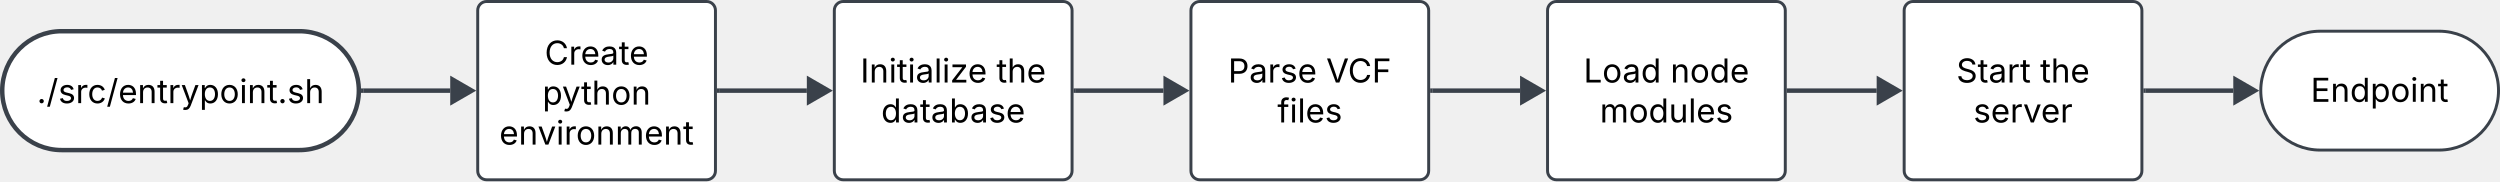
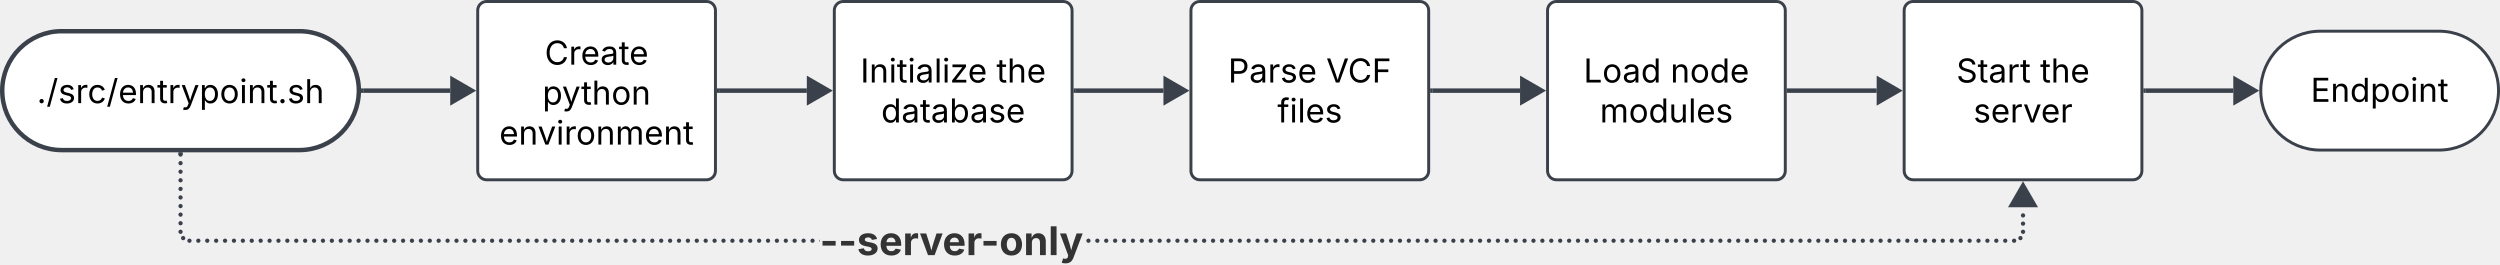
- <svg xmlns="http://www.w3.org/2000/svg" xmlns:ns1="lucid" xmlns:xlink="http://www.w3.org/1999/xlink" width="1682.5" height="122">
+ <svg xmlns="http://www.w3.org/2000/svg" xmlns:ns1="lucid" xmlns:xlink="http://www.w3.org/1999/xlink" width="1682.5" height="178.13">
  <g transform="translate(161.5 -219)" ns1:page-tab-id="wlzV0Wmaar84">
    <path d="M160 226a6 6 0 0 1 6-6h148a6 6 0 0 1 6 6v108a6 6 0 0 1-6 6H166a6 6 0 0 1-6-6z" stroke="#3a414a" stroke-width="2" fill="#fff" />
    <use xlink:href="#a" transform="matrix(1,0,0,1,172,232) translate(33.05534 30.52778)" />
    <use xlink:href="#b" transform="matrix(1,0,0,1,172,232) translate(31.57422 57.4158)" />
    <use xlink:href="#c" transform="matrix(1,0,0,1,172,232) translate(2.548611 84.30382)" />
    <path d="M40 240c22.1 0 40 17.9 40 40s-17.9 40-40 40h-160c-22.1 0-40-17.9-40-40s17.9-40 40-40z" stroke="#3a414a" stroke-width="3" fill="#fff" />
    <use xlink:href="#d" transform="matrix(1,0,0,1,-155,245) translate(18.30946 43.40278)" />
    <path d="M83 280h58.5" stroke="#3a414a" stroke-width="3" fill="none" />
    <path d="M83.04 281.48H81.4l.1-1.46-.05-1.5h1.6z" stroke="#3a414a" stroke-width=".05" fill="#3a414a" />
    <path d="M156 280l-13 7.5v-15z" stroke="#3a414a" stroke-width="3" fill="#3a414a" />
    <path d="M322.5 280h59" stroke="#3a414a" stroke-width="3" fill="none" />
    <path d="M322.54 281.48H321v-2.96h1.54z" stroke="#3a414a" stroke-width=".05" fill="#3a414a" />
    <path d="M396 280l-13 7.5v-15z" stroke="#3a414a" stroke-width="3" fill="#3a414a" />
    <path d="M400 226a6 6 0 0 1 6-6h148a6 6 0 0 1 6 6v108a6 6 0 0 1-6 6H406a6 6 0 0 1-6-6z" stroke="#3a414a" stroke-width="2" fill="#fff" />
    <use xlink:href="#e" transform="matrix(1,0,0,1,412,232) translate(5.554253 42.52778)" />
    <use xlink:href="#f" transform="matrix(1,0,0,1,412,232) translate(97.07986 42.52778)" />
    <use xlink:href="#g" transform="matrix(1,0,0,1,412,232) translate(19.53537 69.4158)" />
    <path d="M562.5 280h59" stroke="#3a414a" stroke-width="3" fill="none" />
    <path d="M562.54 281.48H561v-2.96h1.54z" stroke="#3a414a" stroke-width=".05" fill="#3a414a" />
    <path d="M636 280l-13 7.5v-15z" stroke="#3a414a" stroke-width="3" fill="#3a414a" />
    <path d="M640 226a6 6 0 0 1 6-6h148a6 6 0 0 1 6 6v108a6 6 0 0 1-6 6H646a6 6 0 0 1-6-6z" stroke="#3a414a" stroke-width="2" fill="#fff" />
    <use xlink:href="#h" transform="matrix(1,0,0,1,652,232) translate(13.04666 42.52778)" />
    <use xlink:href="#i" transform="matrix(1,0,0,1,652,232) translate(79.01888 42.52778)" />
    <use xlink:href="#j" transform="matrix(1,0,0,1,652,232) translate(46.16298 69.4158)" />
    <path d="M802.5 280h59" stroke="#3a414a" stroke-width="3" fill="none" />
    <path d="M802.54 281.48H801v-2.96h1.54z" stroke="#3a414a" stroke-width=".05" fill="#3a414a" />
    <path d="M876 280l-13 7.5v-15z" stroke="#3a414a" stroke-width="3" fill="#3a414a" />
    <path d="M880 226a6 6 0 0 1 6-6h148a6 6 0 0 1 6 6v108a6 6 0 0 1-6 6H886a6 6 0 0 1-6-6z" stroke="#3a414a" stroke-width="2" fill="#fff" />
    <use xlink:href="#k" transform="matrix(1,0,0,1,892,232) translate(12.27083 42.52778)" />
    <use xlink:href="#l" transform="matrix(1,0,0,1,892,232) translate(70.71267 42.52778)" />
    <use xlink:href="#m" transform="matrix(1,0,0,1,892,232) translate(23.19748 69.4158)" />
    <path d="M1042.5 280h59" stroke="#3a414a" stroke-width="3" fill="none" />
    <path d="M1042.54 281.48H1041v-2.96h1.54z" stroke="#3a414a" stroke-width=".05" fill="#3a414a" />
    <path d="M1116 280l-13 7.5v-15z" stroke="#3a414a" stroke-width="3" fill="#3a414a" />
    <path d="M1120 226a6 6 0 0 1 6-6h148a6 6 0 0 1 6 6v108a6 6 0 0 1-6 6h-148a6 6 0 0 1-6-6z" stroke="#3a414a" stroke-width="2" fill="#fff" />
-     <g>
-       <use xlink:href="#n" transform="matrix(1,0,0,1,1132,232) translate(23.14323 42.52778)" />
-       <use xlink:href="#f" transform="matrix(1,0,0,1,1132,232) translate(79.49089 42.52778)" />
-       <use xlink:href="#o" transform="matrix(1,0,0,1,1132,232) translate(34.61241 69.4158)" />
-     </g>
+     <use xlink:href="#n" transform="matrix(1,0,0,1,1132,232) translate(23.14323 42.52778)" />
+     <use xlink:href="#f" transform="matrix(1,0,0,1,1132,232) translate(79.49089 42.52778)" />
+     <use xlink:href="#o" transform="matrix(1,0,0,1,1132,232) translate(34.61241 69.4158)" />
    <path d="M1282.5 280h59" stroke="#3a414a" stroke-width="3" fill="none" />
    <path d="M1282.54 281.48H1281v-2.96h1.54z" stroke="#3a414a" stroke-width=".05" fill="#3a414a" />
    <path d="M1356 280l-13 7.5v-15z" stroke="#3a414a" stroke-width="3" fill="#3a414a" />
    <path d="M1480 240c22.1 0 40 17.9 40 40s-17.9 40-40 40h-80c-22.1 0-40-17.9-40-40s17.9-40 40-40z" stroke="#3a414a" stroke-width="2" fill="#fff" />
    <g>
      <use xlink:href="#p" transform="matrix(1,0,0,1,1372,252) translate(21.59701 35.52778)" />
    </g>
+     <path d="M1195.06 379.94l.44 1.06-.44 1.06-1.06.44-1.06-.44-.44-1.06.44-1.06 1.06-.44zm-6 0l.45 1.06-.43 1.06-1.06.44-1.05-.44-.44-1.06.45-1.06 1.06-.44zm-5.98 0l.44 1.06-.44 1.06-1.06.44-1.06-.44-.44-1.06.44-1.06 1.06-.44zm-6 0l.45 1.06-.44 1.06-1.07.44-1.06-.44-.44-1.06.44-1.06 1.06-.44zm-5.98 0l.44 1.06-.44 1.06-1.06.44-1.06-.44-.44-1.06.44-1.06 1.06-.44zm-6 0l.45 1.06-.44 1.06-1.05.44-1.06-.44-.45-1.06.44-1.06 1.05-.44zm-5.98 0l.44 1.06-.44 1.06-1.06.44-1.06-.44-.44-1.06.44-1.06 1.06-.44zm-6 0l.45 1.06-.44 1.06-1.06.44-1.06-.44-.43-1.06.44-1.06 1.07-.44zm-5.98 0l.44 1.06-.44 1.06-1.06.44-1.06-.44-.44-1.06.44-1.06 1.06-.44zm-6 0l.45 1.06-.45 1.06-1.06.44-1.07-.44-.44-1.06.43-1.06 1.06-.44zm-5.98 0l.44 1.06-.44 1.06-1.06.44-1.06-.44-.44-1.06.44-1.06 1.06-.44zm-6 0l.45 1.06-.43 1.06-1.06.44-1.05-.44-.44-1.06.45-1.06 1.06-.44zm-5.98 0l.44 1.06-.44 1.06-1.06.44-1.06-.44-.44-1.06.44-1.06 1.06-.44zm-6 0l.45 1.06-.44 1.06-1.07.44-1.06-.44-.44-1.06.44-1.06 1.06-.44zm-5.98 0l.44 1.06-.44 1.06-1.06.44-1.06-.44-.44-1.06.44-1.06 1.06-.44zm-6 0l.45 1.06-.44 1.06-1.05.44-1.06-.44-.45-1.06.44-1.06 1.05-.44zm-5.98 0l.44 1.06-.44 1.06-1.06.44-1.07-.44-.44-1.06.43-1.06 1.06-.44zm-6 0l.45 1.06-.44 1.06-1.06.44-1.07-.44-.43-1.06.43-1.06 1.07-.44zm-5.98 0l.44 1.06-.44 1.06-1.06.44-1.07-.44-.42-1.06.43-1.06 1.08-.44zm-6 0l.44 1.06-.43 1.06-1.07.44-1.06-.44-.43-1.06.42-1.06 1.07-.44zm-5.98 0l.43 1.06-.44 1.06-1.07.44-1.07-.44-.44-1.06.43-1.06 1.06-.44zm-6 0l.44 1.06-.43 1.06-1.07.44-1.06-.44-.44-1.06.44-1.06 1.06-.44zm-5.98 0l.43 1.06-.42 1.06-1.07.44-1.05-.44-.44-1.06.45-1.06 1.06-.44zm-6 0l.44 1.06-.43 1.06-1.08.44-1.06-.44-.44-1.06.44-1.06 1.06-.44zm-5.98 0l.43 1.06-.43 1.06-1.07.44-1.06-.44-.44-1.06.44-1.06 1.06-.44zm-6 0l.44 1.06-.43 1.06-1.06.44-1.06-.44-.44-1.06.44-1.06 1.06-.44zm-6 0l.45 1.06-.44 1.06-1.05.44-1.06-.44-.45-1.06.44-1.06 1.05-.44zm-5.98 0l.44 1.06-.44 1.06-1.06.44-1.06-.44-.44-1.06.44-1.06 1.06-.44zm-6 0l.45 1.06-.44 1.06-1.06.44-1.06-.44-.43-1.06.44-1.06 1.07-.44zm-5.98 0l.44 1.06-.44 1.06-1.06.44-1.06-.44-.44-1.06.44-1.06 1.06-.44zm-6 0l.45 1.06-.45 1.06-1.06.44-1.07-.44-.44-1.06.43-1.06 1.06-.44zm-5.98 0l.44 1.06-.44 1.06-1.06.44-1.06-.44-.44-1.06.44-1.06 1.06-.44zm-6 0l.45 1.06-.43 1.06-1.06.44-1.05-.44-.44-1.06.45-1.06 1.06-.44zm-5.98 0l.44 1.06-.44 1.06-1.06.44-1.06-.44-.44-1.06.44-1.06 1.06-.44zm-6 0l.45 1.06-.44 1.06-1.07.44-1.06-.44-.44-1.06.44-1.06 1.06-.44zm-5.98 0l.44 1.06-.44 1.06-1.06.44-1.06-.44-.44-1.06.44-1.06 1.06-.44zm-6 0l.45 1.06-.44 1.06-1.05.44-1.06-.44-.45-1.06.44-1.06 1.05-.44zm-5.98 0l.44 1.06-.44 1.06-1.06.44-1.06-.44-.44-1.06.44-1.06 1.06-.44zm-6 0l.45 1.06-.44 1.06-1.06.44-1.06-.44-.43-1.06.44-1.06 1.07-.44zm-5.98 0l.44 1.06-.44 1.06-1.06.44-1.06-.44-.44-1.06.44-1.06 1.06-.44zm-6 0l.45 1.06-.45 1.06-1.06.44-1.07-.44-.44-1.06.43-1.06 1.06-.44zm-5.98 0l.44 1.06-.44 1.06-1.06.44-1.06-.44-.44-1.06.44-1.06 1.06-.44zm-6 0l.45 1.06-.43 1.06-1.06.44-1.05-.44-.44-1.06.45-1.06 1.06-.44zm-5.98 0l.44 1.06-.44 1.06-1.06.44-1.06-.44-.44-1.06.44-1.06 1.06-.44zm-6 0l.45 1.06-.44 1.06-1.07.44-1.06-.44-.44-1.06.44-1.06 1.06-.44zm-5.98 0l.44 1.06-.44 1.06-1.06.44-1.06-.44-.44-1.06.44-1.06 1.06-.44zm-6 0l.45 1.06-.44 1.06-1.05.44-1.06-.44-.45-1.06.44-1.06 1.05-.44zm-5.98 0l.44 1.06-.44 1.06-1.06.44-1.06-.44-.44-1.06.44-1.06 1.06-.44zm-6 0l.45 1.06-.44 1.06-1.06.44-1.06-.44-.43-1.06.44-1.06 1.07-.44zm-5.98 0l.44 1.06-.44 1.06-1.06.44-1.06-.44-.44-1.06.44-1.06 1.06-.44zm-6 0L896 381l-.45 1.06-1.06.44-1.07-.44L893 381l.43-1.06 1.06-.44zm-5.98 0L890 381l-.44 1.06-1.06.44-1.06-.44L887 381l.44-1.06 1.06-.44zm-6 0l.45 1.06-.43 1.06-1.06.44-1.05-.44L881 381l.45-1.06 1.06-.44zm-5.98 0l.44 1.06-.44 1.06-1.06.44-1.06-.44-.44-1.06.44-1.06 1.06-.44zm-6 0l.45 1.06-.44 1.06-1.07.44-1.06-.44-.44-1.06.44-1.06 1.06-.44zm-5.98 0l.44 1.06-.44 1.06-1.06.44-1.06-.44-.44-1.06.44-1.06 1.06-.44zm-6 0l.45 1.06-.44 1.06-1.05.44-1.06-.44-.45-1.06.44-1.06 1.05-.44zm-5.98 0l.44 1.06-.44 1.06-1.06.44-1.06-.44-.44-1.06.44-1.06 1.06-.44zm-6 0l.45 1.06-.44 1.06-1.06.44-1.07-.44-.43-1.06.43-1.06 1.07-.44zm-5.98 0l.44 1.06-.44 1.06-1.06.44-1.07-.44-.42-1.06.43-1.06 1.08-.44zm-6 0l.45 1.06-.45 1.06-1.06.44-1.08-.44-.43-1.06.42-1.06 1.07-.44zm-5.98 0l.44 1.06-.44 1.06-1.06.44-1.07-.44-.43-1.06.43-1.06 1.07-.44zm-6 0l.45 1.06-.43 1.06-1.06.44-1.06-.44-.43-1.06.44-1.06 1.07-.44zm-6 0l.46 1.06-.45 1.06-1.05.44-1.07-.44-.43-1.06.43-1.06 1.07-.44zm-5.98 0l.44 1.06-.44 1.06-1.06.44-1.06-.44-.44-1.06.44-1.06 1.06-.44zm-5.98 0l.43 1.06-.43 1.06-1.07.44-1.06-.44-.44-1.06.44-1.06 1.06-.44zm-6 0l.44 1.06-.43 1.06-1.06.44-1.06-.44-.44-1.06.44-1.06 1.06-.44zm-6 0l.45 1.06-.44 1.06-1.05.44-1.06-.44-.45-1.06.44-1.06 1.05-.44zm-5.98 0l.44 1.06-.44 1.06-1.06.44-1.06-.44-.44-1.06.44-1.06 1.06-.44zm-6 0l.45 1.06-.44 1.06-1.06.44-1.06-.44-.43-1.06.44-1.06 1.07-.44zm-5.98 0l.44 1.06-.44 1.06-1.06.44-1.06-.44-.44-1.06.44-1.06 1.06-.44zm-6 0l.45 1.06-.45 1.06-1.06.44-1.07-.44-.44-1.06.43-1.06 1.06-.44zm-5.98 0l.44 1.06-.44 1.06-1.06.44-1.06-.44-.44-1.06.44-1.06 1.06-.44zm-6 0l.45 1.06-.43 1.06-1.06.44-1.05-.44-.44-1.06.45-1.06 1.06-.44zm-5.98 0l.44 1.06-.44 1.06-1.06.44-1.06-.44-.44-1.06.44-1.06 1.06-.44zm-6 0l.45 1.06-.44 1.06-1.07.44-1.06-.44-.44-1.06.44-1.06 1.06-.44zm-5.98 0l.44 1.06-.44 1.06-1.06.44-1.06-.44-.44-1.06.44-1.06 1.06-.44zm-6 0l.45 1.06-.44 1.06-1.05.44-1.06-.44-.45-1.06.44-1.06 1.05-.44zm-5.98 0l.44 1.06-.44 1.06-1.06.44-1.06-.44-.44-1.06.44-1.06 1.06-.44zm-6 0l.45 1.06-.44 1.06-1.06.44-1.06-.44-.43-1.06.44-1.06 1.07-.44zm-5.98 0l.44 1.06-.44 1.06-1.06.44-1.06-.44-.44-1.06.44-1.06 1.06-.44zm-6 0l.45 1.06-.45 1.06-1.06.44-1.07-.44-.44-1.06.43-1.06 1.06-.44zm-5.98 0l.44 1.06-.44 1.06-1.06.44-1.06-.44-.44-1.06.44-1.06 1.06-.44zm-6 0l.45 1.06-.43 1.06-1.06.44-1.05-.44-.44-1.06.45-1.06 1.06-.44zm-5.98 0l.44 1.06-.44 1.06-1.06.44-1.06-.44-.44-1.06.44-1.06 1.06-.44zm-6 0l.45 1.06-.44 1.06-1.07.44-1.06-.44-.44-1.06.44-1.06 1.06-.44zm-5.98 0l.44 1.06-.44 1.06-1.06.44-1.06-.44-.44-1.06.44-1.06 1.06-.44zm-6 0l.45 1.06-.44 1.06-1.05.44-1.06-.44-.45-1.06.44-1.06 1.05-.44zm-5.98 0l.44 1.06-.44 1.06-1.06.44-1.06-.44-.44-1.06.44-1.06 1.06-.44zm-6 0l.45 1.06-.44 1.06-1.06.44-1.06-.44-.43-1.06.44-1.06 1.07-.44zm-5.98 0l.44 1.06-.44 1.06-1.06.44-1.06-.44-.44-1.06.44-1.06 1.06-.44zm-6 0l.45 1.06-.45 1.06-1.06.44-1.07-.44-.44-1.06.43-1.06 1.06-.44zm-5.98 0l.44 1.06-.44 1.06-1.06.44-1.06-.44-.44-1.06.44-1.06 1.06-.44zm-6 0l.45 1.06-.43 1.06-1.06.44-1.05-.44-.44-1.06.45-1.06 1.06-.44zm-5.98 0l.44 1.06-.44 1.06-1.06.44-1.06-.44-.44-1.06.44-1.06 1.06-.44zm-6 0l.45 1.06-.44 1.06-1.07.44-1.06-.44-.44-1.06.44-1.06 1.06-.44zm-5.98 0l.44 1.06-.44 1.06-1.06.44-1.06-.44-.44-1.06.44-1.06 1.06-.44zm-6 0l.45 1.06-.44 1.06-1.05.44-1.06-.44-.45-1.06.44-1.06 1.05-.44zm-5.98 0l.44 1.06-.44 1.06-1.06.44-1.07-.44-.44-1.06.43-1.06 1.06-.44zm-6 0l.45 1.06-.44 1.06-1.06.44-1.07-.44-.43-1.06.43-1.06 1.07-.44zm-5.98 0l.44 1.06-.44 1.06-1.06.44-1.07-.44-.42-1.06.43-1.06 1.08-.44zm-6 0l.45 1.06-.45 1.06-1.06.44-1.08-.44-.43-1.06.42-1.06 1.07-.44zm-5.98 0l.44 1.06-.44 1.06-1.06.44-1.07-.44-.43-1.06.43-1.06 1.07-.44zm-6 0l.45 1.06-.43 1.06-1.07.44-1.06-.44-.44-1.06.44-1.06 1.06-.44zm-5.98 0l.43 1.06-.42 1.06-1.07.44-1.05-.44-.44-1.06.45-1.06 1.06-.44zm-185.7 0l.44 1.06-.44 1.06-1.06.44-1.06-.44-.44-1.06.44-1.06 1.06-.44zm-6 0l.45 1.06-.44 1.06-1.07.44-1.06-.44-.44-1.06.44-1.06 1.06-.44zm-5.98 0l.44 1.06-.44 1.06-1.06.44-1.06-.44-.44-1.06.44-1.06 1.06-.44zm-6 0l.45 1.06-.44 1.06-1.05.44-1.06-.44-.45-1.06.44-1.06 1.05-.44zm-5.98 0l.44 1.06-.44 1.06-1.06.44-1.06-.44-.44-1.06.44-1.06 1.06-.44zm-6 0l.45 1.06-.44 1.06-1.06.44-1.06-.44-.43-1.06.44-1.06 1.07-.44zm-5.98 0l.44 1.06-.44 1.06-1.06.44-1.06-.44-.44-1.06.44-1.06 1.06-.44zm-6 0l.44 1.06-.43 1.06-1.06.44-1.07-.44-.44-1.06.43-1.06 1.06-.44zm-5.98 0l.44 1.06-.44 1.06-1.06.44-1.07-.44-.44-1.06.43-1.06 1.06-.44zm-6 0l.44 1.06-.43 1.06-1.07.44-1.06-.44-.44-1.06.44-1.06 1.06-.44zm-5.98 0l.44 1.06-.44 1.06-1.06.44-1.07-.44-.44-1.06.45-1.06 1.06-.44zm-6 0l.44 1.06-.44 1.06-1.06.44-1.06-.44-.44-1.06.44-1.06 1.06-.44zm-6 0l.45 1.06-.44 1.06-1.07.44-1.06-.44-.44-1.06.44-1.06 1.06-.44zm-5.98 0l.44 1.06-.44 1.06-1.06.44-1.06-.44-.44-1.06.44-1.06 1.06-.44zm-6 0l.45 1.06-.44 1.06-1.05.44-1.06-.44-.45-1.06.44-1.06 1.05-.44zm-5.98 0l.44 1.06-.44 1.06-1.06.44-1.06-.44-.44-1.06.44-1.06 1.06-.44zm-6 0l.45 1.06-.44 1.06-1.06.44-1.06-.44-.43-1.06.44-1.06 1.07-.44zm-5.98 0l.44 1.06-.44 1.06-1.06.44-1.06-.44-.44-1.06.44-1.06 1.06-.44zm-6 0L279 381l-.45 1.06-1.06.44-1.07-.44L276 381l.43-1.06 1.06-.44zm-5.98 0L273 381l-.44 1.06-1.06.44-1.06-.44L270 381l.44-1.06 1.06-.44zm-6 0l.45 1.06-.43 1.06-1.06.44-1.05-.44L264 381l.45-1.06 1.06-.44zm-5.98 0l.44 1.06-.44 1.06-1.06.44-1.06-.44-.44-1.06.44-1.06 1.06-.44zm-6 0l.45 1.06-.44 1.06-1.07.44-1.06-.44-.44-1.06.44-1.06 1.06-.44zm-5.98 0l.44 1.06-.44 1.06-1.06.44-1.06-.44-.44-1.06.44-1.06 1.06-.44zm-6 0l.45 1.06-.44 1.06-1.05.44-1.06-.44-.45-1.06.44-1.06 1.05-.44zm-5.98 0l.44 1.06-.44 1.06-1.06.44-1.06-.44-.44-1.06.44-1.06 1.06-.44zm-6 0l.45 1.06-.44 1.06-1.06.44-1.06-.44-.43-1.06.44-1.06 1.07-.44zm-5.98 0l.44 1.06-.44 1.06-1.06.44-1.06-.44-.44-1.06.44-1.06 1.06-.44zm-6 0l.45 1.06-.45 1.06-1.06.44-1.07-.44-.44-1.06.43-1.06 1.06-.44zm-5.98 0l.44 1.06-.44 1.06-1.06.44-1.06-.44-.44-1.06.44-1.06 1.06-.44zm-6 0l.45 1.06-.43 1.06-1.06.44-1.05-.44-.44-1.06.45-1.06 1.06-.44zm-5.98 0l.44 1.06-.44 1.06-1.06.44-1.06-.44-.44-1.06.44-1.06 1.06-.44zm-6 0l.45 1.06-.44 1.06-1.07.44-1.06-.44-.44-1.06.44-1.06 1.06-.44zm-5.98 0l.44 1.06-.44 1.06-1.06.44-1.06-.44-.44-1.06.44-1.06 1.06-.44zm-6 0l.45 1.06-.44 1.06-1.05.44-1.06-.44-.45-1.06.44-1.06 1.05-.44zm-5.98 0l.44 1.06-.44 1.06-1.06.44-1.06-.44-.44-1.06.44-1.06 1.06-.44zm-6 0l.45 1.06-.44 1.06-1.06.44-1.06-.44-.43-1.06.44-1.06 1.07-.44zm-5.98 0l.44 1.06-.44 1.06-1.06.44-1.06-.44-.44-1.06.44-1.06 1.06-.44zm-6 0l.45 1.06-.45 1.06-1.06.44-1.07-.44-.44-1.06.43-1.06 1.06-.44zm-5.98 0l.44 1.06-.44 1.06-1.06.44-1.06-.44-.44-1.06.44-1.06 1.06-.44zm-6 0l.45 1.06-.43 1.06-1.06.44-1.05-.44-.44-1.06.45-1.06 1.06-.44zm-5.98 0l.44 1.06-.44 1.06-1.06.44-1.06-.44-.44-1.06.44-1.06 1.06-.44zm-6 0l.45 1.06-.44 1.06-1.07.44-1.06-.44-.44-1.06.44-1.06 1.06-.44zm-5.98 0l.44 1.06-.44 1.06-1.06.44-1.06-.44-.44-1.06.44-1.06 1.06-.44zm-6 0l.45 1.06-.44 1.06-1.05.44-1.06-.44-.45-1.06.44-1.06 1.05-.44zm-5.98 0l.44 1.06-.44 1.06-1.06.44-1.07-.44-.44-1.06.43-1.06 1.06-.44zm-6 0l.45 1.06-.44 1.06-1.06.44-1.06-.44-.43-1.06.44-1.06 1.07-.44zm-5.98 0l.44 1.06-.44 1.06-1.06.44-1.06-.44-.44-1.06.44-1.06 1.06-.44zm-6 0l.44 1.06-.43 1.06-1.06.44-1.08-.44-.44-1.06.44-1.06 1.06-.44zm-5.98 0l.44 1.06-.44 1.06-1.06.44-1.07-.44-.44-1.06.43-1.06 1.06-.44zm-6 0l.45 1.06-.43 1.06-1.06.44-1.06-.44-.43-1.06.44-1.06 1.07-.44zm-5.98 0l.44 1.06-.44 1.06-1.06.44-1.07-.44-.44-1.06.45-1.06 1.06-.44zm-6 0l.44 1.06-.43 1.06-1.08.44-1.06-.44-.44-1.06.44-1.06 1.06-.44zm-5.98 0l.43 1.06-.44 1.06-1.07.44-1.06-.44-.44-1.06.44-1.06 1.06-.44zm-6 0l.44 1.06-.44 1.06-1.06.44-1.06-.44-.44-1.06.44-1.06 1.06-.44zm-6 0l.45 1.06-.44 1.06-1.05.44-1.06-.44-.45-1.06.44-1.06 1.05-.44zm-5.98 0l.44 1.06-.44 1.06-1.06.44-1.06-.44-.44-1.06.44-1.06 1.06-.44zm-6 0l.45 1.06-.44 1.06-1.06.44-1.06-.44-.43-1.06.44-1.06 1.07-.44zm-5.98 0l.44 1.06-.44 1.06-1.06.44-1.06-.44-.44-1.06.44-1.06 1.06-.44zm-6 0l.45 1.06-.45 1.06-1.06.44-1.07-.44-.44-1.06.43-1.06 1.06-.44zm-5.98 0l.44 1.06-.44 1.06-1.06.44-1.06-.44-.44-1.06.44-1.06 1.06-.44zm-6 0l.45 1.06-.43 1.06-1.06.44-1.05-.44-.44-1.06.45-1.06 1.06-.44zm-5.98 0l.44 1.06-.44 1.06-1.06.44-1.06-.44-.44-1.06.44-1.06 1.06-.44zm-6 0l.45 1.06-.44 1.06-1.07.44-1.06-.44-.44-1.06.44-1.06 1.06-.44zm-5.98 0l.44 1.06-.44 1.06-1.06.44-1.06-.44L.44 381l.44-1.06 1.06-.44zm-6 0l.45 1.06-.44 1.06-1.05.44-1.06-.44-.45-1.06.44-1.06 1.05-.44zm-5.98 0l.44 1.06-.44 1.06-1.06.44-1.06-.44-.44-1.06.44-1.06 1.06-.44zm-6 0l.45 1.06-.44 1.06-1.06.44-1.06-.44-.43-1.06.44-1.06 1.07-.44zm-5.98 0l.44 1.06-.44 1.06-1.06.44-1.06-.44-.44-1.06.44-1.06 1.06-.44zm-6 0l.45 1.06-.45 1.06-1.06.44-1.07-.44-.44-1.06.43-1.06 1.06-.44zm-5.98 0l.44 1.06-.44 1.06-1.06.44-1.06-.44-.44-1.06.44-1.06 1.06-.44zm423.18 2.1l-.43-1.04.44-1.03zm809.06-3.86l.44 1.06-.44 1.06-1.06.44-1.06-.44-.44-1.06.44-1.06 1.06-.44zm-1236.48 0l.44 1.06-.44 1.06-1.06.44-1.06-.44-.44-1.06.44-1.06 1.06-.44zm1238.24-4.24l.44 1.06-.44 1.06-1.06.44-1.06-.44-.44-1.06.44-1.06 1.06-.44zm-1240 0l.44 1.06-.44 1.06-1.06.44-1.06-.44-.44-1.06.44-1.06 1.06-.44zm1240-5.5l.44 1.06-.44 1.06-1.06.44-1.06-.44-.44-1.06.44-1.06 1.06-.44zm-1240-.28l.44 1.06-.44 1.06-1.06.44-1.06-.44-.44-1.06.44-1.06 1.06-.44zm1240-5.23l.44 1.06-.44 1.05-1.06.44-1.06-.45-.44-1.06.44-1.07 1.06-.44zm-1240-.55l.44 1.06-.44 1.06-1.06.44-1.06-.44-.44-1.06.44-1.06 1.06-.44zm0-5.77l.44 1.07-.44 1.06-1.06.44-1.06-.44-.44-1.06.44-1.06 1.06-.43zm0-5.77l.44 1.06-.44 1.05-1.06.44-1.06-.45-.44-1.06.44-1.07 1.06-.44zm0-5.78l.44 1.06-.44 1.07-1.06.44-1.06-.43-.44-1.06.44-1.05 1.06-.44zm0-5.78l.44 1.06-.44 1.06-1.06.43-1.06-.44-.44-1.07.44-1.06 1.06-.44zm0-5.77l.44 1.06-.44 1.06-1.06.44-1.06-.44-.44-1.06.44-1.06 1.06-.44zm0-5.78l.44 1.06-.44 1.06-1.06.44-1.06-.44-.44-1.06.44-1.06 1.06-.44zm0-5.78l.44 1.06-.44 1.06-1.06.44-1.06-.44-.44-1.06.44-1.06 1.06-.44z" fill="#3a414a" />
+     <path d="M-38.52 323.04h-2.95v-1.54h2.95z" fill="#3a414a" />
+     <path stroke="#3a414a" stroke-width=".05" fill="#3a414a" />
+     <path d="M1207.5 357h-15l7.5-13z" fill="#3a414a" />
+     <path d="M1210.06 358.46h-20.12l10.06-17.4zm-15-2.94h9.88l-4.94-8.57z" stroke="#3a414a" stroke-width=".05" fill="#3a414a" />
+     <g>
+       <use xlink:href="#q" transform="matrix(1,0,0,1,390.2355,364.8671) translate(0 25.83333)" />
+     </g>
    <defs>
-       <path d="M783 20c-382 0-661-292-661-764 0-473 279-766 661-766 302 0 548 182 601 489h-190c-42-204-217-313-411-313-268 0-476 208-476 590 0 381 209 588 476 588 195 0 369-110 411-313h190c-52 303-296 489-601 489" id="q" />
-       <path d="M158 0v-1118h174v172h12c41-113 157-188 290-188 26 0 70 2 91 3v181c-11-2-60-10-108-10-161 0-279 109-279 260V0H158" id="r" />
-       <path d="M628 24c-324 0-524-230-524-574 0-343 198-582 503-582 237 0 487 146 487 559v75H286c9 234 145 362 343 362 132 0 231-58 273-172l174 48C1024-91 857 24 628 24zM287-650h624c-17-190-120-322-304-322-192 0-309 151-320 322" id="s" />
-       <path d="M471 26C259 26 90-98 90-318c0-256 228-303 435-329 202-27 287-16 287-108 0-139-79-219-234-219-161 0-248 86-283 164l-173-57c86-203 278-265 451-265 150 0 419 46 419 395V0H815v-152h-12C765-73 660 26 471 26zm31-159c199 0 310-134 310-271v-155c-30 35-226 55-295 64-131 17-246 59-246 186 0 116 97 176 231 176" id="t" />
-       <path d="M598-1118v154H368v674c0 100 37 144 132 144 23 0 62-6 92-12L629-6c-37 13-88 20-134 20-193 0-307-107-307-290v-688H20v-154h168v-266h180v266h230" id="u" />
+       <path d="M783 20c-382 0-661-292-661-764 0-473 279-766 661-766 302 0 548 182 601 489h-190c-42-204-217-313-411-313-268 0-476 208-476 590 0 381 209 588 476 588 195 0 369-110 411-313h190c-52 303-296 489-601 489" id="r" />
+       <path d="M158 0v-1118h174v172h12c41-113 157-188 290-188 26 0 70 2 91 3v181c-11-2-60-10-108-10-161 0-279 109-279 260V0H158" id="s" />
+       <path d="M628 24c-324 0-524-230-524-574 0-343 198-582 503-582 237 0 487 146 487 559v75H286c9 234 145 362 343 362 132 0 231-58 273-172l174 48C1024-91 857 24 628 24zM287-650h624c-17-190-120-322-304-322-192 0-309 151-320 322" id="t" />
+       <path d="M471 26C259 26 90-98 90-318c0-256 228-303 435-329 202-27 287-16 287-108 0-139-79-219-234-219-161 0-248 86-283 164l-173-57c86-203 278-265 451-265 150 0 419 46 419 395V0H815v-152h-12C765-73 660 26 471 26zm31-159c199 0 310-134 310-271v-155c-30 35-226 55-295 64-131 17-246 59-246 186 0 116 97 176 231 176" id="u" />
+       <path d="M598-1118v154H368v674c0 100 37 144 132 144 23 0 62-6 92-12L629-6c-37 13-88 20-134 20-193 0-307-107-307-290v-688H20v-154h168v-266h180v266h230" id="v" />
      <g id="a">
-         <use transform="matrix(0.01085069,0,0,0.01085069,0,0)" xlink:href="#q" />
-         <use transform="matrix(0.01085069,0,0,0.01085069,16.23264,0)" xlink:href="#r" />
-         <use transform="matrix(0.01085069,0,0,0.01085069,24.2296,0)" xlink:href="#s" />
-         <use transform="matrix(0.01085069,0,0,0.01085069,37.40234,0)" xlink:href="#t" />
-         <use transform="matrix(0.01085069,0,0,0.01085069,49.88064,0)" xlink:href="#u" />
-         <use transform="matrix(0.01085069,0,0,0.01085069,56.93359,0)" xlink:href="#s" />
-       </g>
-       <path d="M158 418v-1536h174v179h20c37-59 106-193 324-193 279 0 474 222 474 576 0 356-194 580-473 580-213 0-288-135-325-197h-14v591H158zm492-555c209 0 317-186 317-421 0-232-105-413-317-413-206 0-314 166-314 413 0 249 111 421 314 421" id="v" />
-       <path d="M140 405l46-156c120 36 205 19 263-150l32-93L54-1118h197c107 313 237 620 324 950 87-331 219-637 326-950h196L606 167c-68 178-176 259-334 259-64 0-113-12-132-21" id="w" />
-       <path d="M338-670V0H158v-1490h180v566c73-149 190-208 336-208 226 0 379 139 379 422V0H872v-695c0-172-96-275-252-275-161 0-282 109-282 300" id="x" />
-       <path d="M613 24c-304 0-509-231-509-576 0-350 205-580 509-580 305 0 511 230 511 580 0 345-206 576-511 576zm0-161c226 0 329-195 329-415 0-222-103-419-329-419-223 0-326 196-326 419 0 220 103 415 326 415" id="y" />
-       <path d="M338-670V0H158v-1118h173l1 207c72-158 192-221 342-221 226 0 378 139 378 422V0H872v-695c0-172-96-275-252-275-161 0-282 109-282 300" id="z" />
+         <use transform="matrix(0.01085069,0,0,0.01085069,0,0)" xlink:href="#r" />
+         <use transform="matrix(0.01085069,0,0,0.01085069,16.23264,0)" xlink:href="#s" />
+         <use transform="matrix(0.01085069,0,0,0.01085069,24.2296,0)" xlink:href="#t" />
+         <use transform="matrix(0.01085069,0,0,0.01085069,37.40234,0)" xlink:href="#u" />
+         <use transform="matrix(0.01085069,0,0,0.01085069,49.88064,0)" xlink:href="#v" />
+         <use transform="matrix(0.01085069,0,0,0.01085069,56.93359,0)" xlink:href="#t" />
+       </g>
+       <path d="M158 418v-1536h174v179h20c37-59 106-193 324-193 279 0 474 222 474 576 0 356-194 580-473 580-213 0-288-135-325-197h-14v591H158zm492-555c209 0 317-186 317-421 0-232-105-413-317-413-206 0-314 166-314 413 0 249 111 421 314 421" id="w" />
+       <path d="M140 405l46-156c120 36 205 19 263-150l32-93L54-1118h197c107 313 237 620 324 950 87-331 219-637 326-950h196L606 167c-68 178-176 259-334 259-64 0-113-12-132-21" id="x" />
+       <path d="M338-670V0H158v-1490h180v566c73-149 190-208 336-208 226 0 379 139 379 422V0H872v-695c0-172-96-275-252-275-161 0-282 109-282 300" id="y" />
+       <path d="M613 24c-304 0-509-231-509-576 0-350 205-580 509-580 305 0 511 230 511 580 0 345-206 576-511 576zm0-161c226 0 329-195 329-415 0-222-103-419-329-419-223 0-326 196-326 419 0 220 103 415 326 415" id="z" />
+       <path d="M338-670V0H158v-1118h173l1 207c72-158 192-221 342-221 226 0 378 139 378 422V0H872v-695c0-172-96-275-252-275-161 0-282 109-282 300" id="A" />
      <g id="b">
+         <use transform="matrix(0.01085069,0,0,0.01085069,0,0)" xlink:href="#w" />
+         <use transform="matrix(0.01085069,0,0,0.01085069,13.17274,0)" xlink:href="#x" />
+         <use transform="matrix(0.01085069,0,0,0.01085069,25.98741,0)" xlink:href="#v" />
+         <use transform="matrix(0.01085069,0,0,0.01085069,33.25738,0)" xlink:href="#y" />
+         <use transform="matrix(0.01085069,0,0,0.01085069,46.39757,0)" xlink:href="#z" />
+         <use transform="matrix(0.01085069,0,0,0.01085069,59.72222,0)" xlink:href="#A" />
+       </g>
+       <path d="M481 0L54-1118h197c107 314 236 620 325 951 87-331 217-637 324-951h197L670 0H481" id="B" />
+       <path d="M158 0v-1118h180V0H158zm91-1301c-68 0-125-53-125-119s57-119 125-119c69 0 126 53 126 119s-57 119-126 119" id="C" />
+       <path d="M158 0v-1118h175l1 205c55-151 181-225 313-225 147 0 245 90 285 228 53-141 190-228 352-228 194 0 352 125 352 384V0h-181v-749c0-161-105-225-225-225-151 0-243 103-243 244V0H807v-767c0-124-93-207-219-207-131 0-250 92-250 270V0H158" id="D" />
+       <g id="c">
+         <use transform="matrix(0.01085069,0,0,0.01085069,0,0)" xlink:href="#t" />
+         <use transform="matrix(0.01085069,0,0,0.01085069,12.95573,0)" xlink:href="#A" />
+         <use transform="matrix(0.01085069,0,0,0.01085069,25.75955,0)" xlink:href="#B" />
+         <use transform="matrix(0.01085069,0,0,0.01085069,38.2487,0)" xlink:href="#C" />
+         <use transform="matrix(0.01085069,0,0,0.01085069,43.63064,0)" xlink:href="#s" />
+         <use transform="matrix(0.01085069,0,0,0.01085069,51.6276,0)" xlink:href="#z" />
+         <use transform="matrix(0.01085069,0,0,0.01085069,64.95226,0)" xlink:href="#A" />
+         <use transform="matrix(0.01085069,0,0,0.01085069,78.0816,0)" xlink:href="#D" />
+         <use transform="matrix(0.01085069,0,0,0.01085069,97.54774,0)" xlink:href="#t" />
+         <use transform="matrix(0.01085069,0,0,0.01085069,110.5035,0)" xlink:href="#A" />
+         <use transform="matrix(0.01085069,0,0,0.01085069,123.6328,0)" xlink:href="#v" />
+       </g>
+       <path d="M295 13c-75 0-135-60-135-135s60-135 135-135 135 60 135 135S370 13 295 13" id="E" />
+       <path d="M692-1560L212 224H46l480-1784h166" id="F" />
+       <path d="M538 24C308 24 148-78 108-271l171-41c32 123 123 178 257 178 156 0 256-77 256-169 0-77-54-128-164-154l-186-44c-203-48-300-148-300-305 0-192 176-326 414-326 230 0 351 112 402 269l-163 42c-31-80-94-158-238-158-133 0-233 69-233 162 0 83 57 129 188 160l169 40c203 48 298 149 298 302 0 196-179 339-441 339" id="G" />
+       <path d="M613 24c-304 0-509-231-509-576 0-350 205-580 509-580 216 0 392 114 453 309l-173 49c-33-115-133-197-280-197-223 0-326 196-326 419 0 220 103 415 326 415 150 0 252-85 285-206l172 49C1010-95 832 24 613 24" id="H" />
+       <g id="d">
+         <use transform="matrix(0.01085069,0,0,0.01085069,0,0)" xlink:href="#E" />
+         <use transform="matrix(0.01085069,0,0,0.01085069,6.40191,0)" xlink:href="#F" />
+         <use transform="matrix(0.01085069,0,0,0.01085069,14.40972,0)" xlink:href="#G" />
+         <use transform="matrix(0.01085069,0,0,0.01085069,26.13932,0)" xlink:href="#s" />
+         <use transform="matrix(0.01085069,0,0,0.01085069,34.13628,0)" xlink:href="#H" />
+         <use transform="matrix(0.01085069,0,0,0.01085069,46.8316,0)" xlink:href="#F" />
+         <use transform="matrix(0.01085069,0,0,0.01085069,54.83941,0)" xlink:href="#t" />
+         <use transform="matrix(0.01085069,0,0,0.01085069,67.79514,0)" xlink:href="#A" />
+         <use transform="matrix(0.01085069,0,0,0.01085069,80.92448,0)" xlink:href="#v" />
+         <use transform="matrix(0.01085069,0,0,0.01085069,88.19444,0)" xlink:href="#s" />
+         <use transform="matrix(0.01085069,0,0,0.01085069,96.90755,0)" xlink:href="#x" />
+         <use transform="matrix(0.01085069,0,0,0.01085069,109.3967,0)" xlink:href="#w" />
+         <use transform="matrix(0.01085069,0,0,0.01085069,123.0035,0)" xlink:href="#z" />
+         <use transform="matrix(0.01085069,0,0,0.01085069,136.3281,0)" xlink:href="#C" />
+         <use transform="matrix(0.01085069,0,0,0.01085069,141.7101,0)" xlink:href="#A" />
+         <use transform="matrix(0.01085069,0,0,0.01085069,154.8394,0)" xlink:href="#v" />
+         <use transform="matrix(0.01085069,0,0,0.01085069,162.1094,0)" xlink:href="#E" />
+         <use transform="matrix(0.01085069,0,0,0.01085069,168.5113,0)" xlink:href="#G" />
+         <use transform="matrix(0.01085069,0,0,0.01085069,180.2409,0)" xlink:href="#y" />
+       </g>
+       <path d="M370-1490V0H180v-1490h190" id="I" />
+       <path d="M338-1490V0H158v-1490h180" id="J" />
+       <path d="M126 0v-134l627-806v-11H146v-167h839v143L376-178v11h629V0H126" id="K" />
+       <g id="e">
+         <use transform="matrix(0.01085069,0,0,0.01085069,0,0)" xlink:href="#I" />
+         <use transform="matrix(0.01085069,0,0,0.01085069,5.967882,0)" xlink:href="#A" />
+         <use transform="matrix(0.01085069,0,0,0.01085069,19.09722,0)" xlink:href="#C" />
+         <use transform="matrix(0.01085069,0,0,0.01085069,24.47917,0)" xlink:href="#v" />
+         <use transform="matrix(0.01085069,0,0,0.01085069,31.74913,0)" xlink:href="#C" />
+         <use transform="matrix(0.01085069,0,0,0.01085069,37.13108,0)" xlink:href="#u" />
+         <use transform="matrix(0.01085069,0,0,0.01085069,49.60938,0)" xlink:href="#J" />
+         <use transform="matrix(0.01085069,0,0,0.01085069,54.99132,0)" xlink:href="#C" />
+         <use transform="matrix(0.01085069,0,0,0.01085069,60.37326,0)" xlink:href="#K" />
+         <use transform="matrix(0.01085069,0,0,0.01085069,72.31988,0)" xlink:href="#t" />
+       </g>
+       <g id="f">
        <use transform="matrix(0.01085069,0,0,0.01085069,0,0)" xlink:href="#v" />
-         <use transform="matrix(0.01085069,0,0,0.01085069,13.17274,0)" xlink:href="#w" />
-         <use transform="matrix(0.01085069,0,0,0.01085069,25.98741,0)" xlink:href="#u" />
-         <use transform="matrix(0.01085069,0,0,0.01085069,33.25738,0)" xlink:href="#x" />
-         <use transform="matrix(0.01085069,0,0,0.01085069,46.39757,0)" xlink:href="#y" />
-         <use transform="matrix(0.01085069,0,0,0.01085069,59.72222,0)" xlink:href="#z" />
-       </g>
-       <path d="M481 0L54-1118h197c107 314 236 620 325 951 87-331 217-637 324-951h197L670 0H481" id="A" />
-       <path d="M158 0v-1118h180V0H158zm91-1301c-68 0-125-53-125-119s57-119 125-119c69 0 126 53 126 119s-57 119-126 119" id="B" />
-       <path d="M158 0v-1118h175l1 205c55-151 181-225 313-225 147 0 245 90 285 228 53-141 190-228 352-228 194 0 352 125 352 384V0h-181v-749c0-161-105-225-225-225-151 0-243 103-243 244V0H807v-767c0-124-93-207-219-207-131 0-250 92-250 270V0H158" id="C" />
-       <g id="c">
-         <use transform="matrix(0.01085069,0,0,0.01085069,0,0)" xlink:href="#s" />
-         <use transform="matrix(0.01085069,0,0,0.01085069,12.95573,0)" xlink:href="#z" />
-         <use transform="matrix(0.01085069,0,0,0.01085069,25.75955,0)" xlink:href="#A" />
-         <use transform="matrix(0.01085069,0,0,0.01085069,38.2487,0)" xlink:href="#B" />
-         <use transform="matrix(0.01085069,0,0,0.01085069,43.63064,0)" xlink:href="#r" />
-         <use transform="matrix(0.01085069,0,0,0.01085069,51.6276,0)" xlink:href="#y" />
-         <use transform="matrix(0.01085069,0,0,0.01085069,64.95226,0)" xlink:href="#z" />
-         <use transform="matrix(0.01085069,0,0,0.01085069,78.0816,0)" xlink:href="#C" />
-         <use transform="matrix(0.01085069,0,0,0.01085069,97.54774,0)" xlink:href="#s" />
-         <use transform="matrix(0.01085069,0,0,0.01085069,110.5035,0)" xlink:href="#z" />
-         <use transform="matrix(0.01085069,0,0,0.01085069,123.6328,0)" xlink:href="#u" />
-       </g>
-       <path d="M295 13c-75 0-135-60-135-135s60-135 135-135 135 60 135 135S370 13 295 13" id="D" />
-       <path d="M692-1560L212 224H46l480-1784h166" id="E" />
-       <path d="M538 24C308 24 148-78 108-271l171-41c32 123 123 178 257 178 156 0 256-77 256-169 0-77-54-128-164-154l-186-44c-203-48-300-148-300-305 0-192 176-326 414-326 230 0 351 112 402 269l-163 42c-31-80-94-158-238-158-133 0-233 69-233 162 0 83 57 129 188 160l169 40c203 48 298 149 298 302 0 196-179 339-441 339" id="F" />
-       <path d="M613 24c-304 0-509-231-509-576 0-350 205-580 509-580 216 0 392 114 453 309l-173 49c-33-115-133-197-280-197-223 0-326 196-326 419 0 220 103 415 326 415 150 0 252-85 285-206l172 49C1010-95 832 24 613 24" id="G" />
-       <g id="d">
+         <use transform="matrix(0.01085069,0,0,0.01085069,7.269965,0)" xlink:href="#y" />
+         <use transform="matrix(0.01085069,0,0,0.01085069,20.41016,0)" xlink:href="#t" />
+       </g>
+       <path d="M577 24c-279 0-473-224-473-580 0-354 195-576 474-576 218 0 287 134 324 193h14v-551h180V0H922v-173h-20C865-111 790 24 577 24zm27-161c203 0 314-172 314-421 0-247-108-413-314-413-212 0-317 181-317 413 0 235 108 421 317 421" id="L" />
+       <path d="M677 24c-213 0-288-135-325-197h-20V0H158v-1490h180v551h14c37-59 106-193 324-193 279 0 474 222 474 576 0 356-194 580-473 580zm-27-161c209 0 317-186 317-421 0-232-105-413-317-413-206 0-314 166-314 413 0 249 111 421 314 421" id="M" />
+       <g id="g">
+         <use transform="matrix(0.01085069,0,0,0.01085069,0,0)" xlink:href="#L" />
+         <use transform="matrix(0.01085069,0,0,0.01085069,13.60677,0)" xlink:href="#u" />
+         <use transform="matrix(0.01085069,0,0,0.01085069,26.08507,0)" xlink:href="#v" />
+         <use transform="matrix(0.01085069,0,0,0.01085069,33.46354,0)" xlink:href="#u" />
+         <use transform="matrix(0.01085069,0,0,0.01085069,45.94184,0)" xlink:href="#M" />
+         <use transform="matrix(0.01085069,0,0,0.01085069,59.76562,0)" xlink:href="#u" />
+         <use transform="matrix(0.01085069,0,0,0.01085069,72.24392,0)" xlink:href="#G" />
+         <use transform="matrix(0.01085069,0,0,0.01085069,83.97352,0)" xlink:href="#t" />
+       </g>
+       <path d="M180 0v-1490h510c348 0 508 209 508 474 0 266-160 477-507 477H370V0H180zm190-706h312c236 0 327-133 327-310 0-176-91-307-329-307H370v617" id="N" />
+       <g id="h">
+         <use transform="matrix(0.01085069,0,0,0.01085069,0,0)" xlink:href="#N" />
+         <use transform="matrix(0.01085069,0,0,0.01085069,14.19271,0)" xlink:href="#u" />
+         <use transform="matrix(0.01085069,0,0,0.01085069,26.67101,0)" xlink:href="#s" />
+         <use transform="matrix(0.01085069,0,0,0.01085069,35.03689,0)" xlink:href="#G" />
+         <use transform="matrix(0.01085069,0,0,0.01085069,46.76649,0)" xlink:href="#t" />
+       </g>
+       <path d="M600 0L52-1490h200c166 485 304 806 458 1336 156-533 285-846 449-1336h202L819 0H600" id="O" />
+       <path d="M180 0v-1490h901v168H370v510h643v168H370V0H180" id="P" />
+       <g id="i">
+         <use transform="matrix(0.01085069,0,0,0.01085069,0,0)" xlink:href="#O" />
+         <use transform="matrix(0.01085069,0,0,0.01085069,14.58333,0)" xlink:href="#r" />
+         <use transform="matrix(0.01085069,0,0,0.01085069,30.81597,0)" xlink:href="#P" />
+       </g>
+       <path d="M678-1118v154H420V0H240v-964H20v-154h220v-149c0-194 155-293 318-293 85 0 141 18 168 30l-50 154c-19-6-47-17-97-17-111 0-159 58-159 166v109h258" id="Q" />
+       <g id="j">
+         <use transform="matrix(0.01085069,0,0,0.01085069,0,0)" xlink:href="#Q" />
+         <use transform="matrix(0.01085069,0,0,0.01085069,8.224826,0)" xlink:href="#C" />
+         <use transform="matrix(0.01085069,0,0,0.01085069,13.60677,0)" xlink:href="#J" />
+         <use transform="matrix(0.01085069,0,0,0.01085069,18.98872,0)" xlink:href="#t" />
+         <use transform="matrix(0.01085069,0,0,0.01085069,31.94444,0)" xlink:href="#G" />
+       </g>
+       <path d="M180 0v-1490h190v1322h690V0H180" id="R" />
+       <g id="k">
+         <use transform="matrix(0.01085069,0,0,0.01085069,0,0)" xlink:href="#R" />
+         <use transform="matrix(0.01085069,0,0,0.01085069,12.5651,0)" xlink:href="#z" />
+         <use transform="matrix(0.01085069,0,0,0.01085069,26.10677,0)" xlink:href="#u" />
+         <use transform="matrix(0.01085069,0,0,0.01085069,38.58507,0)" xlink:href="#L" />
+       </g>
+       <g id="l">
+         <use transform="matrix(0.01085069,0,0,0.01085069,0,0)" xlink:href="#A" />
+         <use transform="matrix(0.01085069,0,0,0.01085069,13.12934,0)" xlink:href="#z" />
+         <use transform="matrix(0.01085069,0,0,0.01085069,26.45399,0)" xlink:href="#L" />
+         <use transform="matrix(0.01085069,0,0,0.01085069,40.06076,0)" xlink:href="#t" />
+       </g>
+       <path d="M537 14c-226 0-379-139-379-422v-710h180v695c0 172 97 275 253 275 160 0 281-109 281-300v-670h181V0H879v-209C806-46 684 14 537 14" id="S" />
+       <g id="m">
        <use transform="matrix(0.01085069,0,0,0.01085069,0,0)" xlink:href="#D" />
-         <use transform="matrix(0.01085069,0,0,0.01085069,6.40191,0)" xlink:href="#E" />
-         <use transform="matrix(0.01085069,0,0,0.01085069,14.40972,0)" xlink:href="#F" />
-         <use transform="matrix(0.01085069,0,0,0.01085069,26.13932,0)" xlink:href="#r" />
-         <use transform="matrix(0.01085069,0,0,0.01085069,34.13628,0)" xlink:href="#G" />
-         <use transform="matrix(0.01085069,0,0,0.01085069,46.8316,0)" xlink:href="#E" />
-         <use transform="matrix(0.01085069,0,0,0.01085069,54.83941,0)" xlink:href="#s" />
-         <use transform="matrix(0.01085069,0,0,0.01085069,67.79514,0)" xlink:href="#z" />
-         <use transform="matrix(0.01085069,0,0,0.01085069,80.92448,0)" xlink:href="#u" />
-         <use transform="matrix(0.01085069,0,0,0.01085069,88.19444,0)" xlink:href="#r" />
-         <use transform="matrix(0.01085069,0,0,0.01085069,96.90755,0)" xlink:href="#w" />
-         <use transform="matrix(0.01085069,0,0,0.01085069,109.3967,0)" xlink:href="#v" />
-         <use transform="matrix(0.01085069,0,0,0.01085069,123.0035,0)" xlink:href="#y" />
-         <use transform="matrix(0.01085069,0,0,0.01085069,136.3281,0)" xlink:href="#B" />
-         <use transform="matrix(0.01085069,0,0,0.01085069,141.7101,0)" xlink:href="#z" />
-         <use transform="matrix(0.01085069,0,0,0.01085069,154.8394,0)" xlink:href="#u" />
-         <use transform="matrix(0.01085069,0,0,0.01085069,162.1094,0)" xlink:href="#D" />
-         <use transform="matrix(0.01085069,0,0,0.01085069,168.5113,0)" xlink:href="#F" />
-         <use transform="matrix(0.01085069,0,0,0.01085069,180.2409,0)" xlink:href="#x" />
-       </g>
-       <path d="M370-1490V0H180v-1490h190" id="H" />
-       <path d="M338-1490V0H158v-1490h180" id="I" />
-       <path d="M126 0v-134l627-806v-11H146v-167h839v143L376-178v11h629V0H126" id="J" />
-       <g id="e">
-         <use transform="matrix(0.01085069,0,0,0.01085069,0,0)" xlink:href="#H" />
-         <use transform="matrix(0.01085069,0,0,0.01085069,5.967882,0)" xlink:href="#z" />
-         <use transform="matrix(0.01085069,0,0,0.01085069,19.09722,0)" xlink:href="#B" />
-         <use transform="matrix(0.01085069,0,0,0.01085069,24.47917,0)" xlink:href="#u" />
-         <use transform="matrix(0.01085069,0,0,0.01085069,31.74913,0)" xlink:href="#B" />
-         <use transform="matrix(0.01085069,0,0,0.01085069,37.13108,0)" xlink:href="#t" />
-         <use transform="matrix(0.01085069,0,0,0.01085069,49.60938,0)" xlink:href="#I" />
-         <use transform="matrix(0.01085069,0,0,0.01085069,54.99132,0)" xlink:href="#B" />
-         <use transform="matrix(0.01085069,0,0,0.01085069,60.37326,0)" xlink:href="#J" />
-         <use transform="matrix(0.01085069,0,0,0.01085069,72.31988,0)" xlink:href="#s" />
-       </g>
-       <g id="f">
-         <use transform="matrix(0.01085069,0,0,0.01085069,0,0)" xlink:href="#u" />
-         <use transform="matrix(0.01085069,0,0,0.01085069,7.269965,0)" xlink:href="#x" />
-         <use transform="matrix(0.01085069,0,0,0.01085069,20.41016,0)" xlink:href="#s" />
-       </g>
-       <path d="M577 24c-279 0-473-224-473-580 0-354 195-576 474-576 218 0 287 134 324 193h14v-551h180V0H922v-173h-20C865-111 790 24 577 24zm27-161c203 0 314-172 314-421 0-247-108-413-314-413-212 0-317 181-317 413 0 235 108 421 317 421" id="K" />
-       <path d="M677 24c-213 0-288-135-325-197h-20V0H158v-1490h180v551h14c37-59 106-193 324-193 279 0 474 222 474 576 0 356-194 580-473 580zm-27-161c209 0 317-186 317-421 0-232-105-413-317-413-206 0-314 166-314 413 0 249 111 421 314 421" id="L" />
-       <g id="g">
-         <use transform="matrix(0.01085069,0,0,0.01085069,0,0)" xlink:href="#K" />
-         <use transform="matrix(0.01085069,0,0,0.01085069,13.60677,0)" xlink:href="#t" />
-         <use transform="matrix(0.01085069,0,0,0.01085069,26.08507,0)" xlink:href="#u" />
-         <use transform="matrix(0.01085069,0,0,0.01085069,33.46354,0)" xlink:href="#t" />
-         <use transform="matrix(0.01085069,0,0,0.01085069,45.94184,0)" xlink:href="#L" />
-         <use transform="matrix(0.01085069,0,0,0.01085069,59.76562,0)" xlink:href="#t" />
-         <use transform="matrix(0.01085069,0,0,0.01085069,72.24392,0)" xlink:href="#F" />
-         <use transform="matrix(0.01085069,0,0,0.01085069,83.97352,0)" xlink:href="#s" />
-       </g>
-       <path d="M180 0v-1490h510c348 0 508 209 508 474 0 266-160 477-507 477H370V0H180zm190-706h312c236 0 327-133 327-310 0-176-91-307-329-307H370v617" id="M" />
-       <g id="h">
-         <use transform="matrix(0.01085069,0,0,0.01085069,0,0)" xlink:href="#M" />
-         <use transform="matrix(0.01085069,0,0,0.01085069,14.19271,0)" xlink:href="#t" />
-         <use transform="matrix(0.01085069,0,0,0.01085069,26.67101,0)" xlink:href="#r" />
-         <use transform="matrix(0.01085069,0,0,0.01085069,35.03689,0)" xlink:href="#F" />
-         <use transform="matrix(0.01085069,0,0,0.01085069,46.76649,0)" xlink:href="#s" />
-       </g>
-       <path d="M600 0L52-1490h200c166 485 304 806 458 1336 156-533 285-846 449-1336h202L819 0H600" id="N" />
-       <path d="M180 0v-1490h901v168H370v510h643v168H370V0H180" id="O" />
-       <g id="i">
-         <use transform="matrix(0.01085069,0,0,0.01085069,0,0)" xlink:href="#N" />
-         <use transform="matrix(0.01085069,0,0,0.01085069,14.58333,0)" xlink:href="#q" />
-         <use transform="matrix(0.01085069,0,0,0.01085069,30.81597,0)" xlink:href="#O" />
-       </g>
-       <path d="M678-1118v154H420V0H240v-964H20v-154h220v-149c0-194 155-293 318-293 85 0 141 18 168 30l-50 154c-19-6-47-17-97-17-111 0-159 58-159 166v109h258" id="P" />
-       <g id="j">
-         <use transform="matrix(0.01085069,0,0,0.01085069,0,0)" xlink:href="#P" />
-         <use transform="matrix(0.01085069,0,0,0.01085069,8.224826,0)" xlink:href="#B" />
-         <use transform="matrix(0.01085069,0,0,0.01085069,13.60677,0)" xlink:href="#I" />
-         <use transform="matrix(0.01085069,0,0,0.01085069,18.98872,0)" xlink:href="#s" />
-         <use transform="matrix(0.01085069,0,0,0.01085069,31.94444,0)" xlink:href="#F" />
-       </g>
-       <path d="M180 0v-1490h190v1322h690V0H180" id="Q" />
-       <g id="k">
-         <use transform="matrix(0.01085069,0,0,0.01085069,0,0)" xlink:href="#Q" />
-         <use transform="matrix(0.01085069,0,0,0.01085069,12.5651,0)" xlink:href="#y" />
-         <use transform="matrix(0.01085069,0,0,0.01085069,26.10677,0)" xlink:href="#t" />
-         <use transform="matrix(0.01085069,0,0,0.01085069,38.58507,0)" xlink:href="#K" />
-       </g>
-       <g id="l">
-         <use transform="matrix(0.01085069,0,0,0.01085069,0,0)" xlink:href="#z" />
-         <use transform="matrix(0.01085069,0,0,0.01085069,13.12934,0)" xlink:href="#y" />
-         <use transform="matrix(0.01085069,0,0,0.01085069,26.45399,0)" xlink:href="#K" />
-         <use transform="matrix(0.01085069,0,0,0.01085069,40.06076,0)" xlink:href="#s" />
-       </g>
-       <path d="M537 14c-226 0-379-139-379-422v-710h180v695c0 172 97 275 253 275 160 0 281-109 281-300v-670h181V0H879v-209C806-46 684 14 537 14" id="R" />
-       <g id="m">
-         <use transform="matrix(0.01085069,0,0,0.01085069,0,0)" xlink:href="#C" />
-         <use transform="matrix(0.01085069,0,0,0.01085069,19.46615,0)" xlink:href="#y" />
-         <use transform="matrix(0.01085069,0,0,0.01085069,32.7908,0)" xlink:href="#K" />
-         <use transform="matrix(0.01085069,0,0,0.01085069,46.39757,0)" xlink:href="#R" />
-         <use transform="matrix(0.01085069,0,0,0.01085069,59.53776,0)" xlink:href="#I" />
-         <use transform="matrix(0.01085069,0,0,0.01085069,64.9197,0)" xlink:href="#s" />
-         <use transform="matrix(0.01085069,0,0,0.01085069,77.87543,0)" xlink:href="#F" />
-       </g>
-       <path d="M657 26c-323 0-524-166-541-416h195c15 169 171 246 346 246 202 0 356-106 356-265 5-203-294-238-475-293-239-73-380-191-380-389 0-252 224-419 512-419 294 0 499 171 508 396H992c-17-145-151-228-328-228-193 0-321 102-321 242 0 156 175 211 284 241l149 41c160 44 422 134 422 412 0 244-197 432-541 432" id="S" />
+         <use transform="matrix(0.01085069,0,0,0.01085069,19.46615,0)" xlink:href="#z" />
+         <use transform="matrix(0.01085069,0,0,0.01085069,32.7908,0)" xlink:href="#L" />
+         <use transform="matrix(0.01085069,0,0,0.01085069,46.39757,0)" xlink:href="#S" />
+         <use transform="matrix(0.01085069,0,0,0.01085069,59.53776,0)" xlink:href="#J" />
+         <use transform="matrix(0.01085069,0,0,0.01085069,64.9197,0)" xlink:href="#t" />
+         <use transform="matrix(0.01085069,0,0,0.01085069,77.87543,0)" xlink:href="#G" />
+       </g>
+       <path d="M657 26c-323 0-524-166-541-416h195c15 169 171 246 346 246 202 0 356-106 356-265 5-203-294-238-475-293-239-73-380-191-380-389 0-252 224-419 512-419 294 0 499 171 508 396H992c-17-145-151-228-328-228-193 0-321 102-321 242 0 156 175 211 284 241l149 41c160 44 422 134 422 412 0 244-197 432-541 432" id="T" />
      <g id="n">
-         <use transform="matrix(0.01085069,0,0,0.01085069,0,0)" xlink:href="#S" />
-         <use transform="matrix(0.01085069,0,0,0.01085069,14.25781,0)" xlink:href="#u" />
-         <use transform="matrix(0.01085069,0,0,0.01085069,21.63628,0)" xlink:href="#t" />
-         <use transform="matrix(0.01085069,0,0,0.01085069,34.11458,0)" xlink:href="#r" />
-         <use transform="matrix(0.01085069,0,0,0.01085069,42.82769,0)" xlink:href="#u" />
+         <use transform="matrix(0.01085069,0,0,0.01085069,0,0)" xlink:href="#T" />
+         <use transform="matrix(0.01085069,0,0,0.01085069,14.25781,0)" xlink:href="#v" />
+         <use transform="matrix(0.01085069,0,0,0.01085069,21.63628,0)" xlink:href="#u" />
+         <use transform="matrix(0.01085069,0,0,0.01085069,34.11458,0)" xlink:href="#s" />
+         <use transform="matrix(0.01085069,0,0,0.01085069,42.82769,0)" xlink:href="#v" />
      </g>
      <g id="o">
-         <use transform="matrix(0.01085069,0,0,0.01085069,0,0)" xlink:href="#F" />
-         <use transform="matrix(0.01085069,0,0,0.01085069,11.7296,0)" xlink:href="#s" />
-         <use transform="matrix(0.01085069,0,0,0.01085069,24.68533,0)" xlink:href="#r" />
-         <use transform="matrix(0.01085069,0,0,0.01085069,33.39844,0)" xlink:href="#A" />
-         <use transform="matrix(0.01085069,0,0,0.01085069,45.45356,0)" xlink:href="#s" />
-         <use transform="matrix(0.01085069,0,0,0.01085069,58.40929,0)" xlink:href="#r" />
-       </g>
-       <path d="M180 0v-1490h908v168H370v486h669v168H370v500h727V0H180" id="T" />
+         <use transform="matrix(0.01085069,0,0,0.01085069,0,0)" xlink:href="#G" />
+         <use transform="matrix(0.01085069,0,0,0.01085069,11.7296,0)" xlink:href="#t" />
+         <use transform="matrix(0.01085069,0,0,0.01085069,24.68533,0)" xlink:href="#s" />
+         <use transform="matrix(0.01085069,0,0,0.01085069,33.39844,0)" xlink:href="#B" />
+         <use transform="matrix(0.01085069,0,0,0.01085069,45.45356,0)" xlink:href="#t" />
+         <use transform="matrix(0.01085069,0,0,0.01085069,58.40929,0)" xlink:href="#s" />
+       </g>
+       <path d="M180 0v-1490h908v168H370v486h669v168H370v500h727V0H180" id="U" />
      <g id="p">
-         <use transform="matrix(0.01085069,0,0,0.01085069,0,0)" xlink:href="#T" />
-         <use transform="matrix(0.01085069,0,0,0.01085069,13.3572,0)" xlink:href="#z" />
-         <use transform="matrix(0.01085069,0,0,0.01085069,26.48655,0)" xlink:href="#K" />
-         <use transform="matrix(0.01085069,0,0,0.01085069,40.09332,0)" xlink:href="#v" />
-         <use transform="matrix(0.01085069,0,0,0.01085069,53.70009,0)" xlink:href="#y" />
-         <use transform="matrix(0.01085069,0,0,0.01085069,67.02474,0)" xlink:href="#B" />
-         <use transform="matrix(0.01085069,0,0,0.01085069,72.40668,0)" xlink:href="#z" />
-         <use transform="matrix(0.01085069,0,0,0.01085069,85.53602,0)" xlink:href="#u" />
+         <use transform="matrix(0.01085069,0,0,0.01085069,0,0)" xlink:href="#U" />
+         <use transform="matrix(0.01085069,0,0,0.01085069,13.3572,0)" xlink:href="#A" />
+         <use transform="matrix(0.01085069,0,0,0.01085069,26.48655,0)" xlink:href="#L" />
+         <use transform="matrix(0.01085069,0,0,0.01085069,40.09332,0)" xlink:href="#w" />
+         <use transform="matrix(0.01085069,0,0,0.01085069,53.70009,0)" xlink:href="#z" />
+         <use transform="matrix(0.01085069,0,0,0.01085069,67.02474,0)" xlink:href="#C" />
+         <use transform="matrix(0.01085069,0,0,0.01085069,72.40668,0)" xlink:href="#A" />
+         <use transform="matrix(0.01085069,0,0,0.01085069,85.53602,0)" xlink:href="#v" />
+       </g>
+       <path fill="#333" d="M818-733v240H140v-240h678" id="V" />
+       <path fill="#333" d="M572 22C302 22 117-98 78-306l279-48c29 105 101 156 224 156 114 0 185-48 185-115 0-118-228-130-337-155-215-49-322-150-322-317 0-215 187-347 470-347 265 0 424 116 466 298l-266 47c-24-76-87-130-196-130-98 0-174 46-174 113 0 56 38 95 144 117l201 40c216 44 320 143 320 302 0 220-207 367-500 367" id="W" />
+       <path fill="#333" d="M633 22C291 22 81-200 81-553c0-345 210-579 537-579 292 0 525 185 525 567v84H378c7 183 109 277 260 277 105 0 184-46 216-132l272 51C1071-99 893 22 633 22zM380-669h474c-15-146-94-237-233-237-143 0-229 99-241 237" id="X" />
+       <path fill="#333" d="M128 0v-1118h290v195h12c54-169 184-238 367-200v268c-27-8-86-15-130-15-138 0-239 95-239 234V0H128" id="Y" />
+       <path fill="#333" d="M443 0L31-1118h319c90 293 199 572 268 885 66-313 175-593 264-885h315L784 0H443" id="Z" />
+       <path fill="#333" d="M628 22C291 22 81-210 81-554c0-346 210-578 547-578 336 0 547 232 547 578 0 344-211 576-547 576zm0-236c160 0 242-146 242-341 0-197-82-341-242-341S387-753 387-555c0 195 81 341 241 341" id="aa" />
+       <path fill="#333" d="M428-647V0H128v-1118h283l4 231c63-156 176-245 348-245 232 0 384 159 384 421V0H847v-659c0-139-76-222-202-222-128 0-217 86-217 234" id="ab" />
+       <path fill="#333" d="M428-1490V0H128v-1490h300" id="ac" />
+       <path fill="#333" d="M120 396l69-226c123 42 245 23 254-107l8-60L31-1118h319c87 288 199 559 259 872 72-308 185-583 277-872h315L726 132c-68 181-186 294-410 294-79 0-153-13-196-30" id="ad" />
+       <g id="q">
+         <use transform="matrix(0.01302083,0,0,0.01302083,0,0)" xlink:href="#V" />
+         <use transform="matrix(0.01302083,0,0,0.01302083,12.47396,0)" xlink:href="#V" />
+         <use transform="matrix(0.01302083,0,0,0.01302083,24.94792,0)" xlink:href="#W" />
+         <use transform="matrix(0.01302083,0,0,0.01302083,39.88281,0)" xlink:href="#X" />
+         <use transform="matrix(0.01302083,0,0,0.01302083,55.76823,0)" xlink:href="#Y" />
+         <use transform="matrix(0.01302083,0,0,0.01302083,67.04427,0)" xlink:href="#Z" />
+         <use transform="matrix(0.01302083,0,0,0.01302083,82.55208,0)" xlink:href="#X" />
+         <use transform="matrix(0.01302083,0,0,0.01302083,98.4375,0)" xlink:href="#Y" />
+         <use transform="matrix(0.01302083,0,0,0.01302083,108.3203,0)" xlink:href="#V" />
+         <use transform="matrix(0.01302083,0,0,0.01302083,120.7943,0)" xlink:href="#aa" />
+         <use transform="matrix(0.01302083,0,0,0.01302083,137.1484,0)" xlink:href="#ab" />
+         <use transform="matrix(0.01302083,0,0,0.01302083,153.75,0)" xlink:href="#ac" />
+         <use transform="matrix(0.01302083,0,0,0.01302083,161.25,0)" xlink:href="#ad" />
      </g>
    </defs>
  </g>
</svg>
